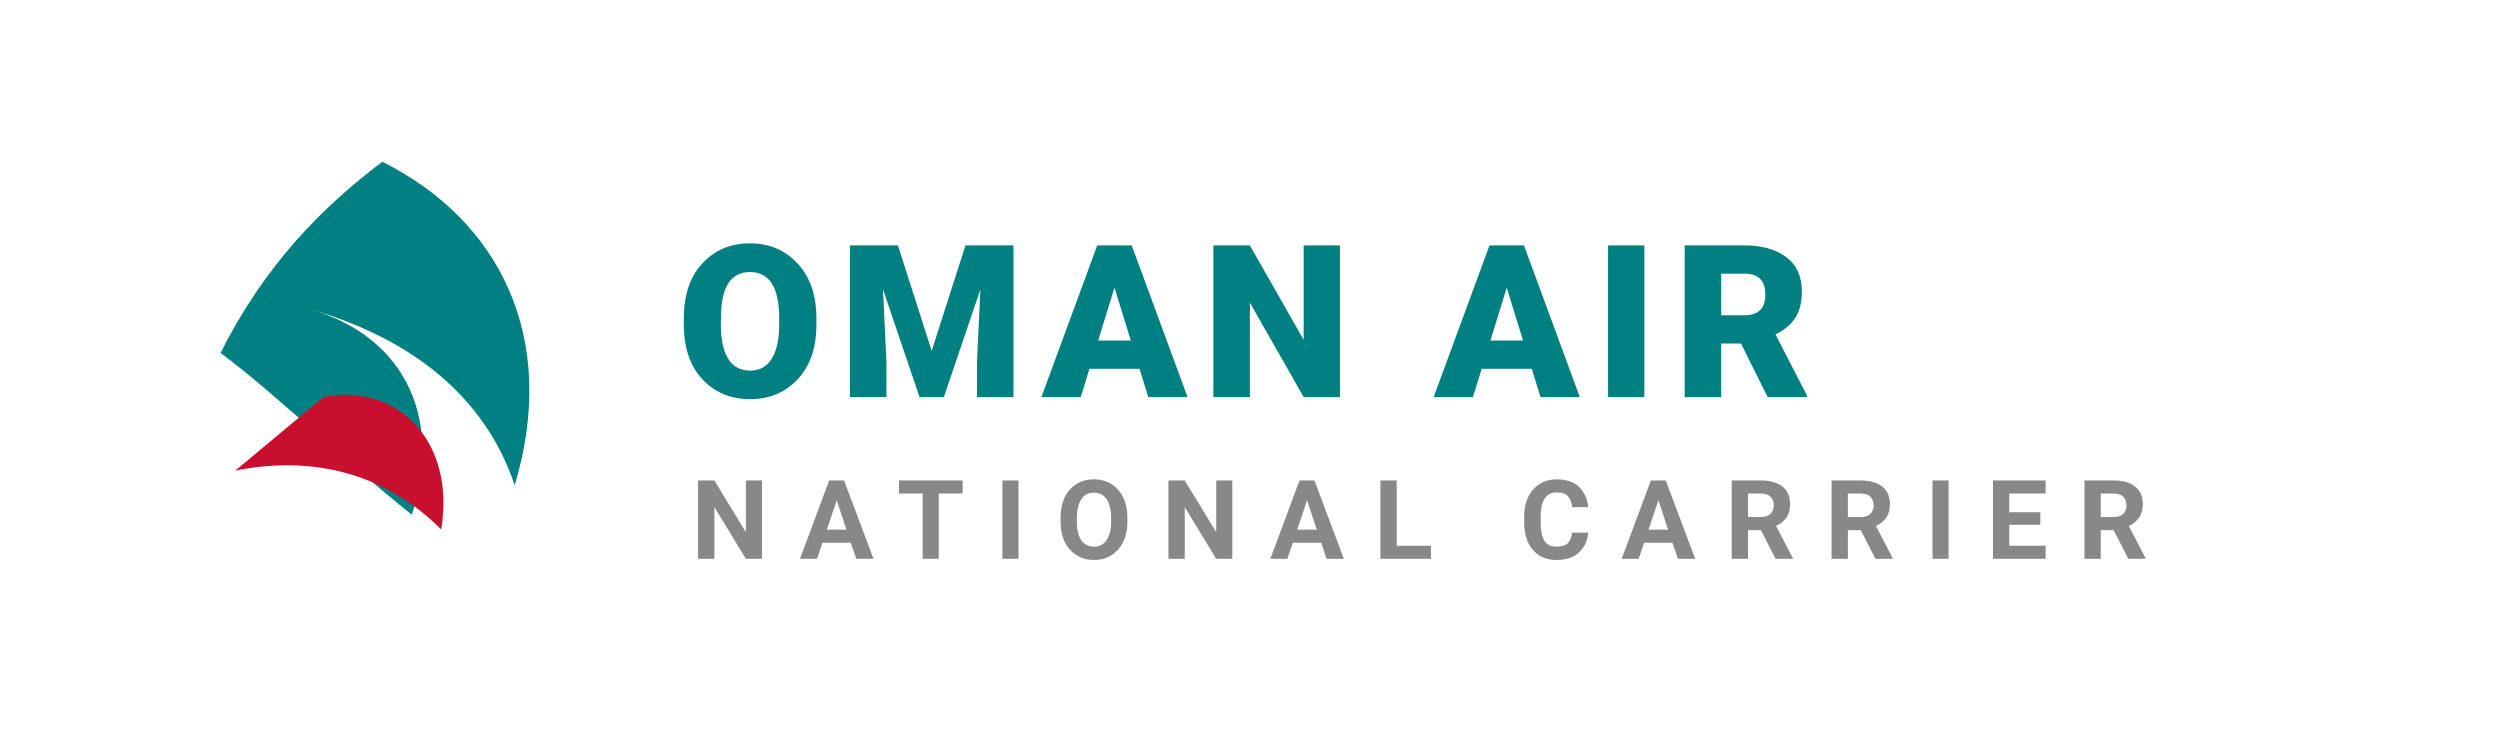
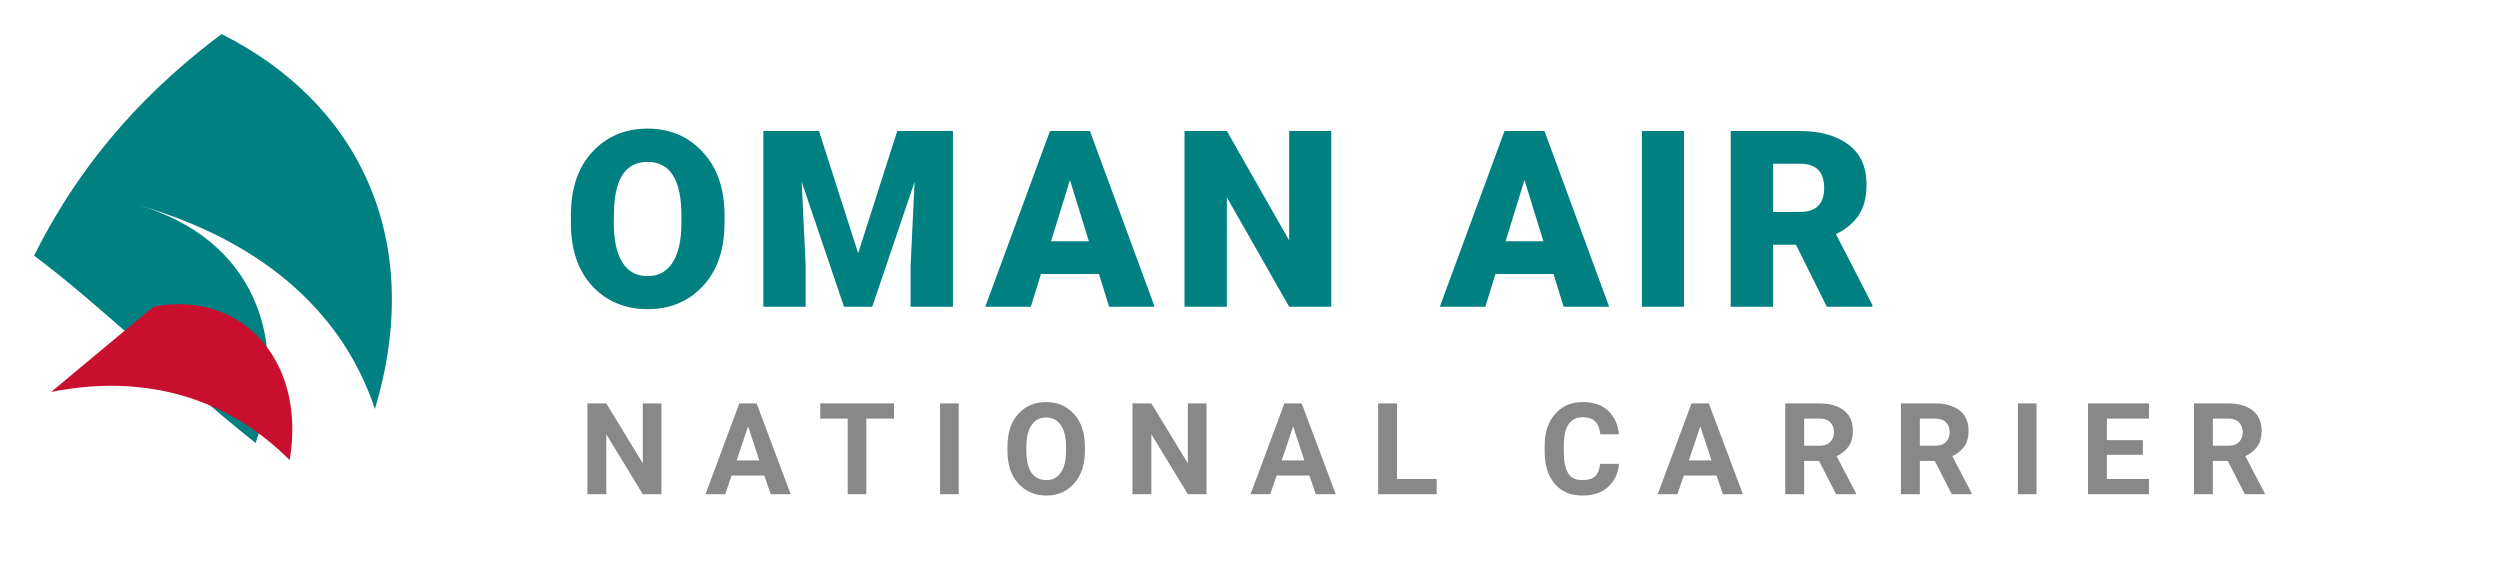
- <svg xmlns="http://www.w3.org/2000/svg" viewBox="0 0 170 50" width="170" height="50">
+ <svg xmlns="http://www.w3.org/2000/svg" viewBox="13.0 9.0 146.7 33.0" width="146.7" height="33.0">
  <g transform="translate(10, 9)">
    <path d="M16 2 C24 6, 28 14, 25 24 C23 18, 18 14, 11 12 C18 14, 20 20, 18 26 C13 22, 9 18, 5 15 C8 9, 12 5, 16 2 Z" fill="#008080" />
    <path d="M12 18 C17 17, 21 21, 20 27 C16 23, 11 22, 6 23 Z" fill="#C8102E" />
  </g>
  <text x="46" y="27" font-family="-apple-system, BlinkMacSystemFont, 'Segoe UI', Roboto, sans-serif" font-size="14.5" font-weight="900" fill="#008080" letter-spacing="1">OMAN AIR</text>
  <text x="47" y="38" font-family="-apple-system, BlinkMacSystemFont, 'Segoe UI', Roboto, sans-serif" font-size="7.5" font-weight="700" fill="#888888" letter-spacing="2">NATIONAL CARRIER</text>
</svg>
